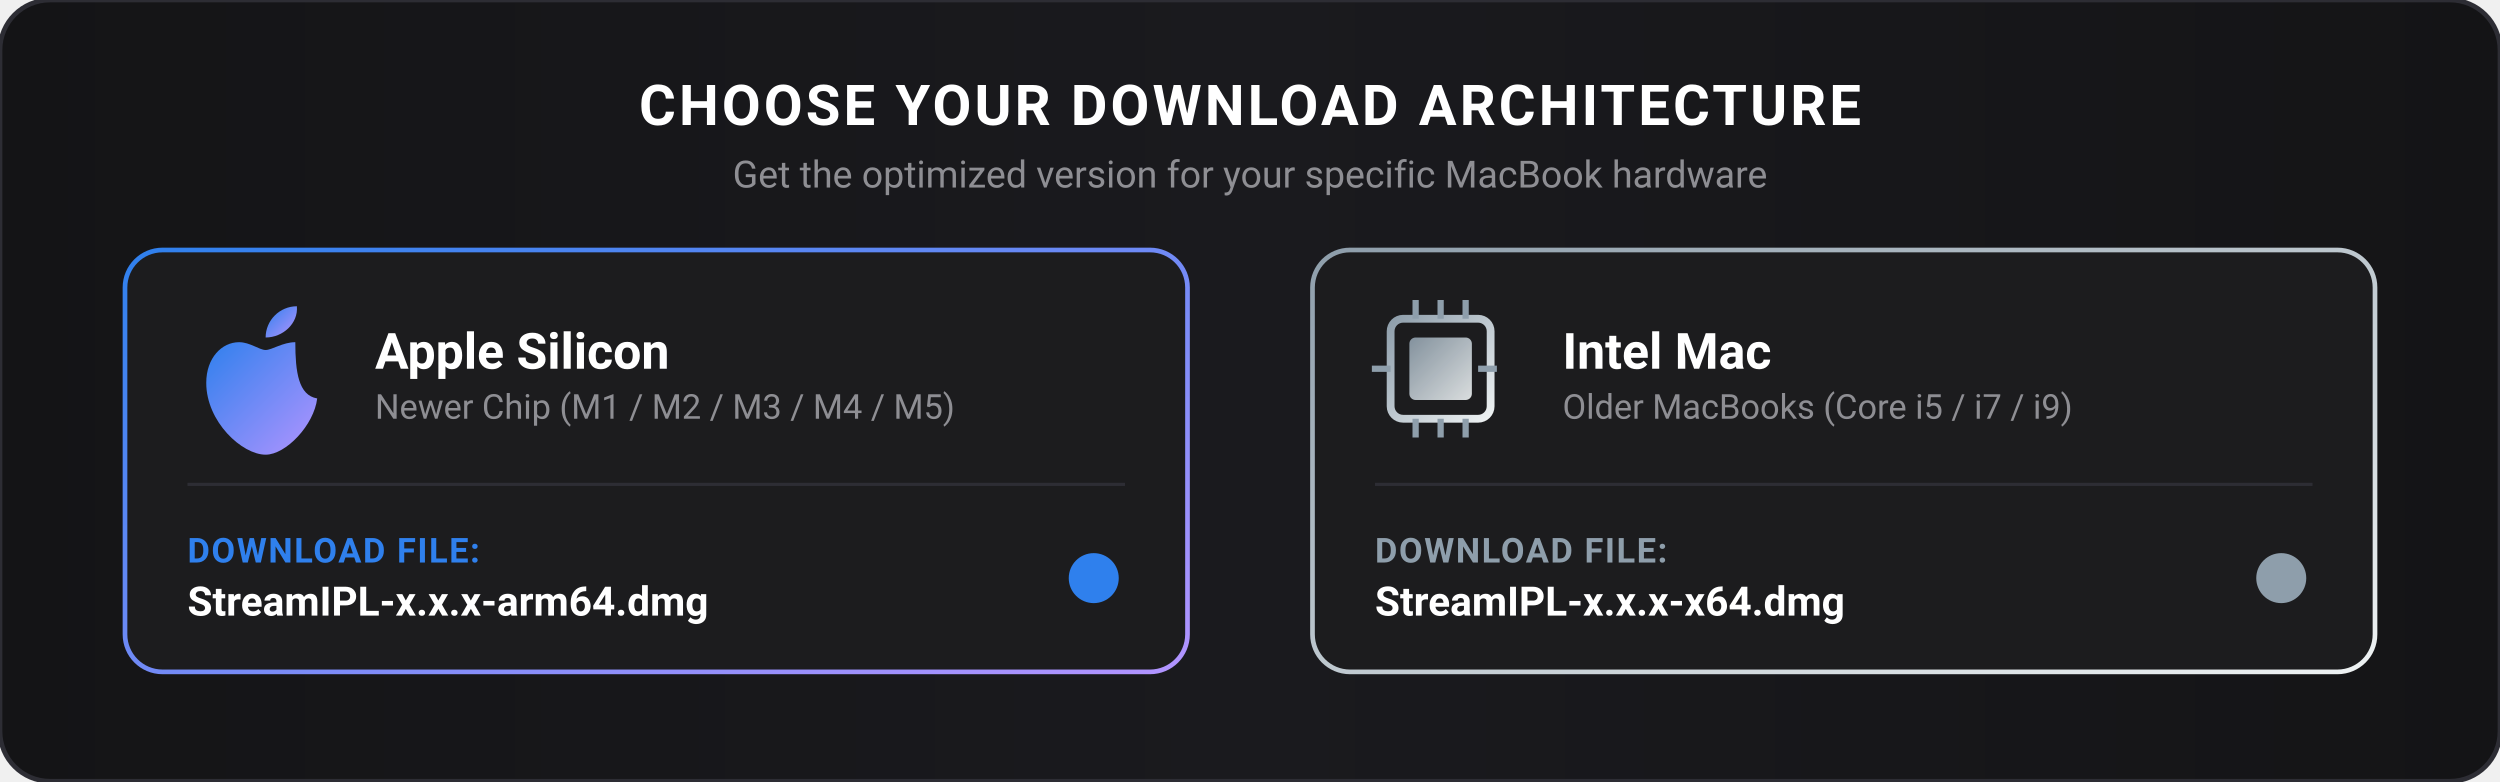
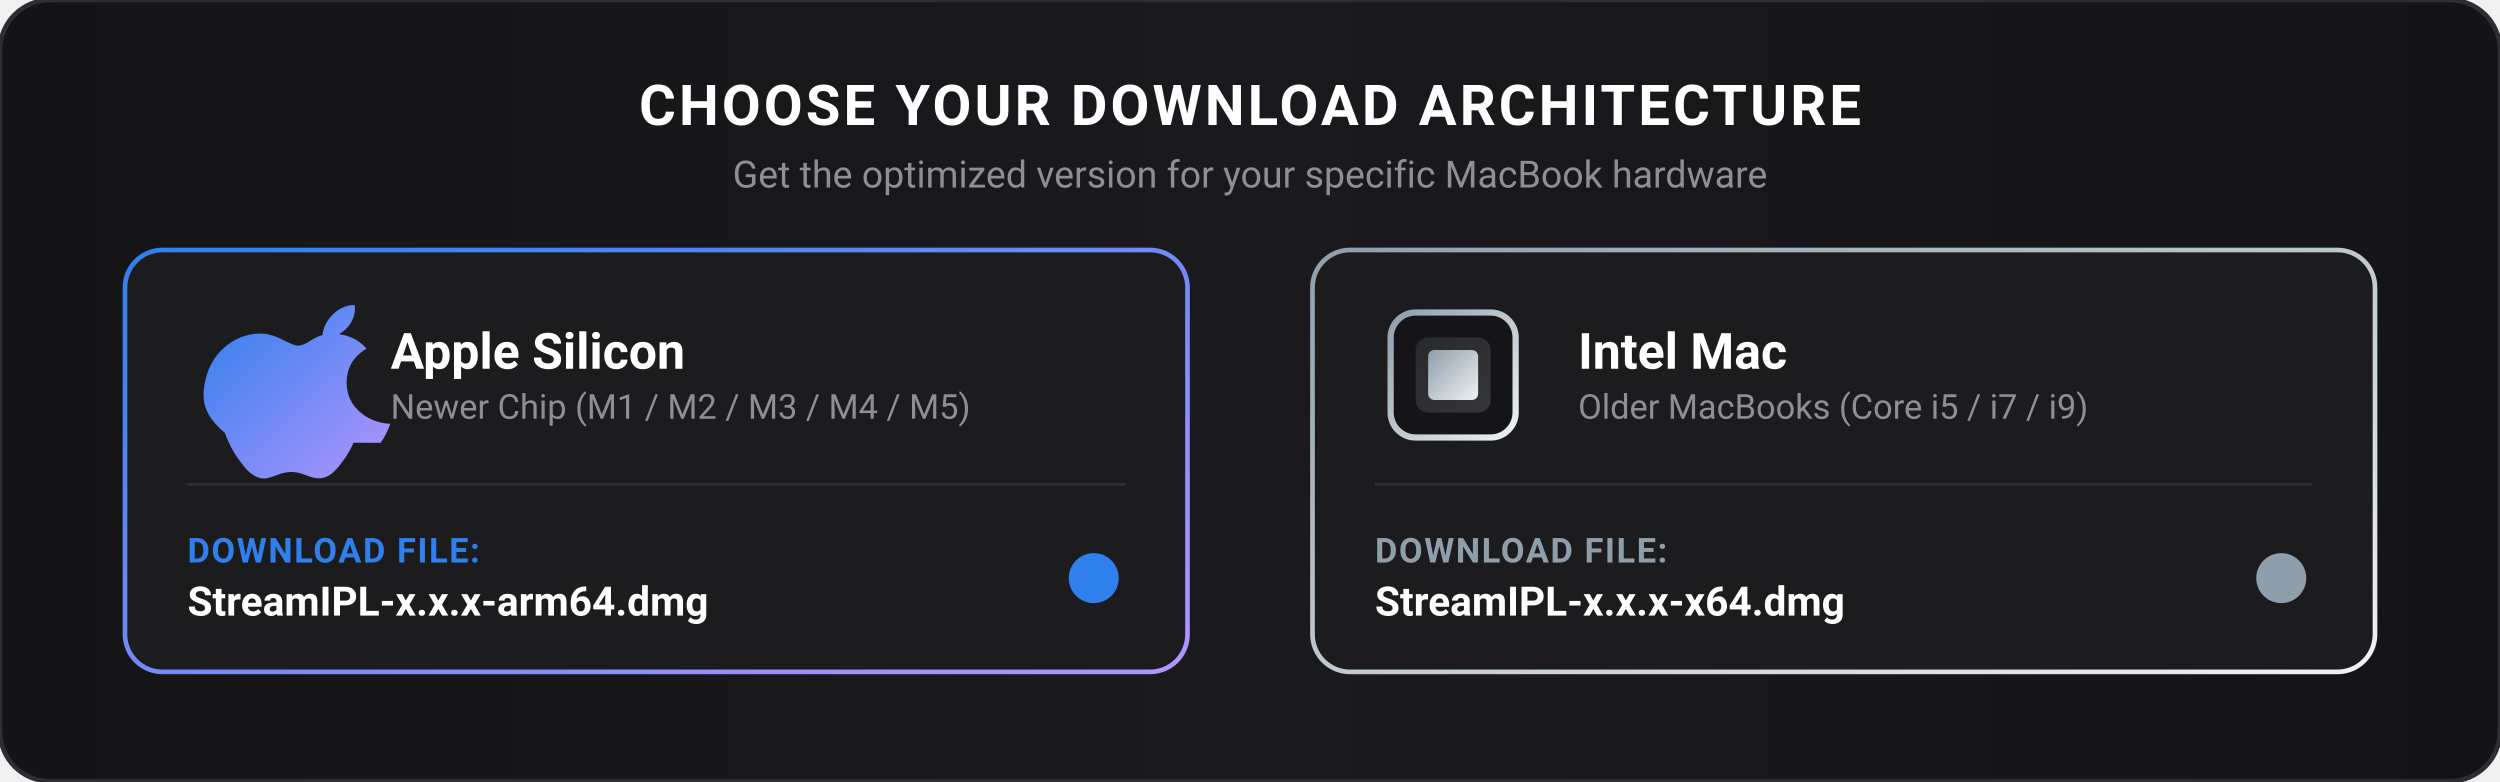
<svg xmlns="http://www.w3.org/2000/svg" viewBox="0 0 800 250" width="100%" height="100%" style="background:#0F0F11; border-radius:16px; font-family:-apple-system,BlinkMacSystemFont,'Segoe UI',Roboto,Helvetica,Arial,sans-serif;">
  <defs>
    <linearGradient id="appleGrad" x1="0%" y1="0%" x2="100%" y2="100%">
      <stop offset="0%" stop-color="#2F80ED" />
      <stop offset="100%" stop-color="#B294FF" />
    </linearGradient>
    <linearGradient id="intelGrad" x1="0%" y1="0%" x2="100%" y2="100%">
      <stop offset="0%" stop-color="#8E9EAB" />
      <stop offset="100%" stop-color="#EEF2F3" />
    </linearGradient>
    <linearGradient id="bgGrad" x1="0%" y1="0%" x2="100%" y2="0%">
      <stop offset="0%" stop-color="#141416" />
      <stop offset="50%" stop-color="#1A1A1E" />
      <stop offset="100%" stop-color="#141416" />
    </linearGradient>
  </defs>
  <style>
    .pulse {
      animation: pulse-glow 2s infinite ease-in-out;
    }
    @keyframes pulse-glow {
      0%, 100% { opacity: 0.3; transform: scale(1); }
      50% { opacity: 0.9; transform: scale(1.15); }
    }
  </style>
  <rect width="100%" height="100%" fill="url(#bgGrad)" rx="16" />
  <rect width="100%" height="100%" fill="none" stroke="#2D2D34" stroke-width="1.5" rx="16" />
  <text x="400" y="40" text-anchor="middle" fill="#FFFFFF" font-size="18" font-weight="700" letter-spacing="1">CHOOSE YOUR DOWNLOAD ARCHITECTURE</text>
  <text x="400" y="60" text-anchor="middle" fill="#8E8E93" font-size="12">Get the optimized version for your specific MacBook hardware</text>
  <g transform="translate(40, 80)">
    <rect width="340" height="135" rx="12" fill="#1C1C1E" stroke="url(#appleGrad)" stroke-width="1.5" />
-     <path d="M 45,28 C 45,22.5 49.5,18 55,18 C 55.5,23.5 50.5,28 45,28 Z" fill="url(#appleGrad)" />
-     <path d="M 54.5,29.5 C 50.5,29.5 47,32 45,32 C 43,32 40,29.5 36.5,29.5 C 31,29.5 26,34.5 26,42.5 C 26,55 37.5,65.5 45,65.5 C 51.5,65.5 60.5,56 61.5,47.5 C 55.5,46.5 54.5,39 54.5,29.5 Z" fill="url(#appleGrad)" />
-     <text x="80" y="38" fill="#FFFFFF" font-size="16" font-weight="700">Apple Silicon</text>
-     <text x="80" y="54" fill="#8E8E93" font-size="11">Newer Chip (M1 / M2 / M3 / M4 / M5)</text>
+     <g transform="translate(25, 20) scale(0.32)">
+       <path d="M150.37 130.25c-2.45 5.66-5.35 10.87-8.71 15.66-4.58 6.53-8.33 11.05-11.22 13.56-4.48 4.12-9.28 6.23-14.42 6.35-3.69 0-8.14-1.05-13.32-3.18-5.19-2.12-9.97-3.17-14.34-3.17-4.58 0-9.49 1.05-14.75 3.17-5.26 2.13-9.5 3.24-12.74 3.35-4.34.13-9.13-1.92-14.37-6.15-2.82-2.38-6.59-6.84-11.31-13.38-5.35-7.41-9.87-16.14-13.57-26.2C.54 102.64-1.32 87.52 1.39 71.93c2.72-15.54 9.34-27.88 19.86-37 10.51-9.13 22.45-13.75 35.81-13.88 7.02 0 14.37 2 22.04 6.02 7.68 4.02 12.4 6.02 16.17 6.02 3.17 0 7.78-1.96 13.83-5.9 6.04-3.92 12.83-5.93 20.35-6.02 14.3.38 25.63 5.37 34 14.93-13.53 8.16-20.17 19.78-19.92 34.82.26 11.66 4.7 21.2 13.32 28.61 8.62 7.4 18.73 11.32 30.34 11.75-2.47 7.02-5.7 13.36-9.68 19.01zM119.22 25.6c0-7.78 2.76-14.88 8.27-21.3 6.69-7.72 14.86-11.75 24.16-11.9 1 9.04-2.17 17.18-8.1 23.35-5.93 6.17-13.9 9.94-23.08 10.15-.36-.08-.66-.17-.9-.23-.23-.07-.35-.07-.35-.07z" fill="url(#appleGrad)" />
+     </g>
+     <text x="85" y="38" fill="#FFFFFF" font-size="16" font-weight="700">Apple Silicon</text>
+     <text x="85" y="54" fill="#8E8E93" font-size="11">Newer Chip (M1 / M2 / M3 / M4 / M5)</text>
    <line x1="20" y1="75" x2="320" y2="75" stroke="#2D2D34" stroke-width="1" />
    <text x="20" y="100" fill="#2F80ED" font-size="11" font-weight="600" letter-spacing="0.5">DOWNLOAD FILE:</text>
    <text x="20" y="117" fill="#FFFFFF" font-size="13" font-weight="600">StreamIPL-x.x.x-arm64.dmg</text>
    <circle cx="310" cy="105" r="8" fill="#2F80ED" class="pulse" style="transform-origin: 310px 105px;" />
    <circle cx="310" cy="105" r="4" fill="#2F80ED" />
  </g>
  <g transform="translate(420, 80)">
    <rect width="340" height="135" rx="12" fill="#1C1C1E" stroke="url(#intelGrad)" stroke-width="1.5" />
-     <rect x="25" y="22" width="32" height="32" rx="4" fill="none" stroke="url(#intelGrad)" stroke-width="2.5" />
-     <rect x="31" y="28" width="20" height="20" rx="2" fill="url(#intelGrad)" opacity="0.9" />
-     <line x1="41" y1="16" x2="41" y2="22" stroke="#8E9EAB" stroke-width="2" />
-     <line x1="33" y1="16" x2="33" y2="22" stroke="#8E9EAB" stroke-width="2" />
-     <line x1="49" y1="16" x2="49" y2="22" stroke="#8E9EAB" stroke-width="2" />
-     <line x1="41" y1="54" x2="41" y2="60" stroke="#8E9EAB" stroke-width="2" />
-     <line x1="33" y1="54" x2="33" y2="60" stroke="#8E9EAB" stroke-width="2" />
-     <line x1="49" y1="54" x2="49" y2="60" stroke="#8E9EAB" stroke-width="2" />
-     <line x1="19" y1="38" x2="25" y2="38" stroke="#8E9EAB" stroke-width="2" />
-     <line x1="53" y1="38" x2="59" y2="38" stroke="#8E9EAB" stroke-width="2" />
-     <text x="80" y="38" fill="#FFFFFF" font-size="16" font-weight="700">Intel Mac</text>
-     <text x="80" y="54" fill="#8E8E93" font-size="11">Older MacBooks (Core i5 / i7 / i9)</text>
+     <g transform="translate(25, 20)">
+       <rect x="0" y="0" width="40" height="40" rx="8" fill="#151518" stroke="url(#intelGrad)" stroke-width="2" />
+       <rect x="8" y="8" width="24" height="24" rx="4" fill="url(#intelGrad)" opacity="0.15" />
+       <rect x="12" y="12" width="16" height="16" rx="2" fill="url(#intelGrad)" />
+       <line x1="10" y1="-4" x2="10" y2="0" stroke="url(#intelGrad)" stroke-width="2" />
+       <line x1="20" y1="-4" x2="20" y2="0" stroke="url(#intelGrad)" stroke-width="2" />
+       <line x1="30" y1="-4" x2="30" y2="0" stroke="url(#intelGrad)" stroke-width="2" />
+       <line x1="10" y1="40" x2="10" y2="44" stroke="url(#intelGrad)" stroke-width="2" />
+       <line x1="20" y1="40" x2="20" y2="44" stroke="url(#intelGrad)" stroke-width="2" />
+       <line x1="30" y1="40" x2="30" y2="44" stroke="url(#intelGrad)" stroke-width="2" />
+       <line x1="-4" y1="10" x2="0" y2="10" stroke="url(#intelGrad)" stroke-width="2" />
+       <line x1="-4" y1="20" x2="0" y2="20" stroke="url(#intelGrad)" stroke-width="2" />
+       <line x1="-4" y1="30" x2="0" y2="30" stroke="url(#intelGrad)" stroke-width="2" />
+       <line x1="40" y1="10" x2="44" y2="10" stroke="url(#intelGrad)" stroke-width="2" />
+       <line x1="40" y1="20" x2="44" y2="20" stroke="url(#intelGrad)" stroke-width="2" />
+       <line x1="40" y1="30" x2="44" y2="30" stroke="url(#intelGrad)" stroke-width="2" />
+     </g>
+     <text x="85" y="38" fill="#FFFFFF" font-size="16" font-weight="700">Intel Mac</text>
+     <text x="85" y="54" fill="#8E8E93" font-size="11">Older MacBooks (Core i5 / i7 / i9)</text>
    <line x1="20" y1="75" x2="320" y2="75" stroke="#2D2D34" stroke-width="1" />
    <text x="20" y="100" fill="#8E9EAB" font-size="11" font-weight="600" letter-spacing="0.5">DOWNLOAD FILE:</text>
    <text x="20" y="117" fill="#FFFFFF" font-size="13" font-weight="600">StreamIPL-x.x.x-x64.dmg</text>
    <circle cx="310" cy="105" r="8" fill="#8E9EAB" class="pulse" style="transform-origin: 310px 105px;" />
    <circle cx="310" cy="105" r="4" fill="#8E9EAB" />
  </g>
</svg>
